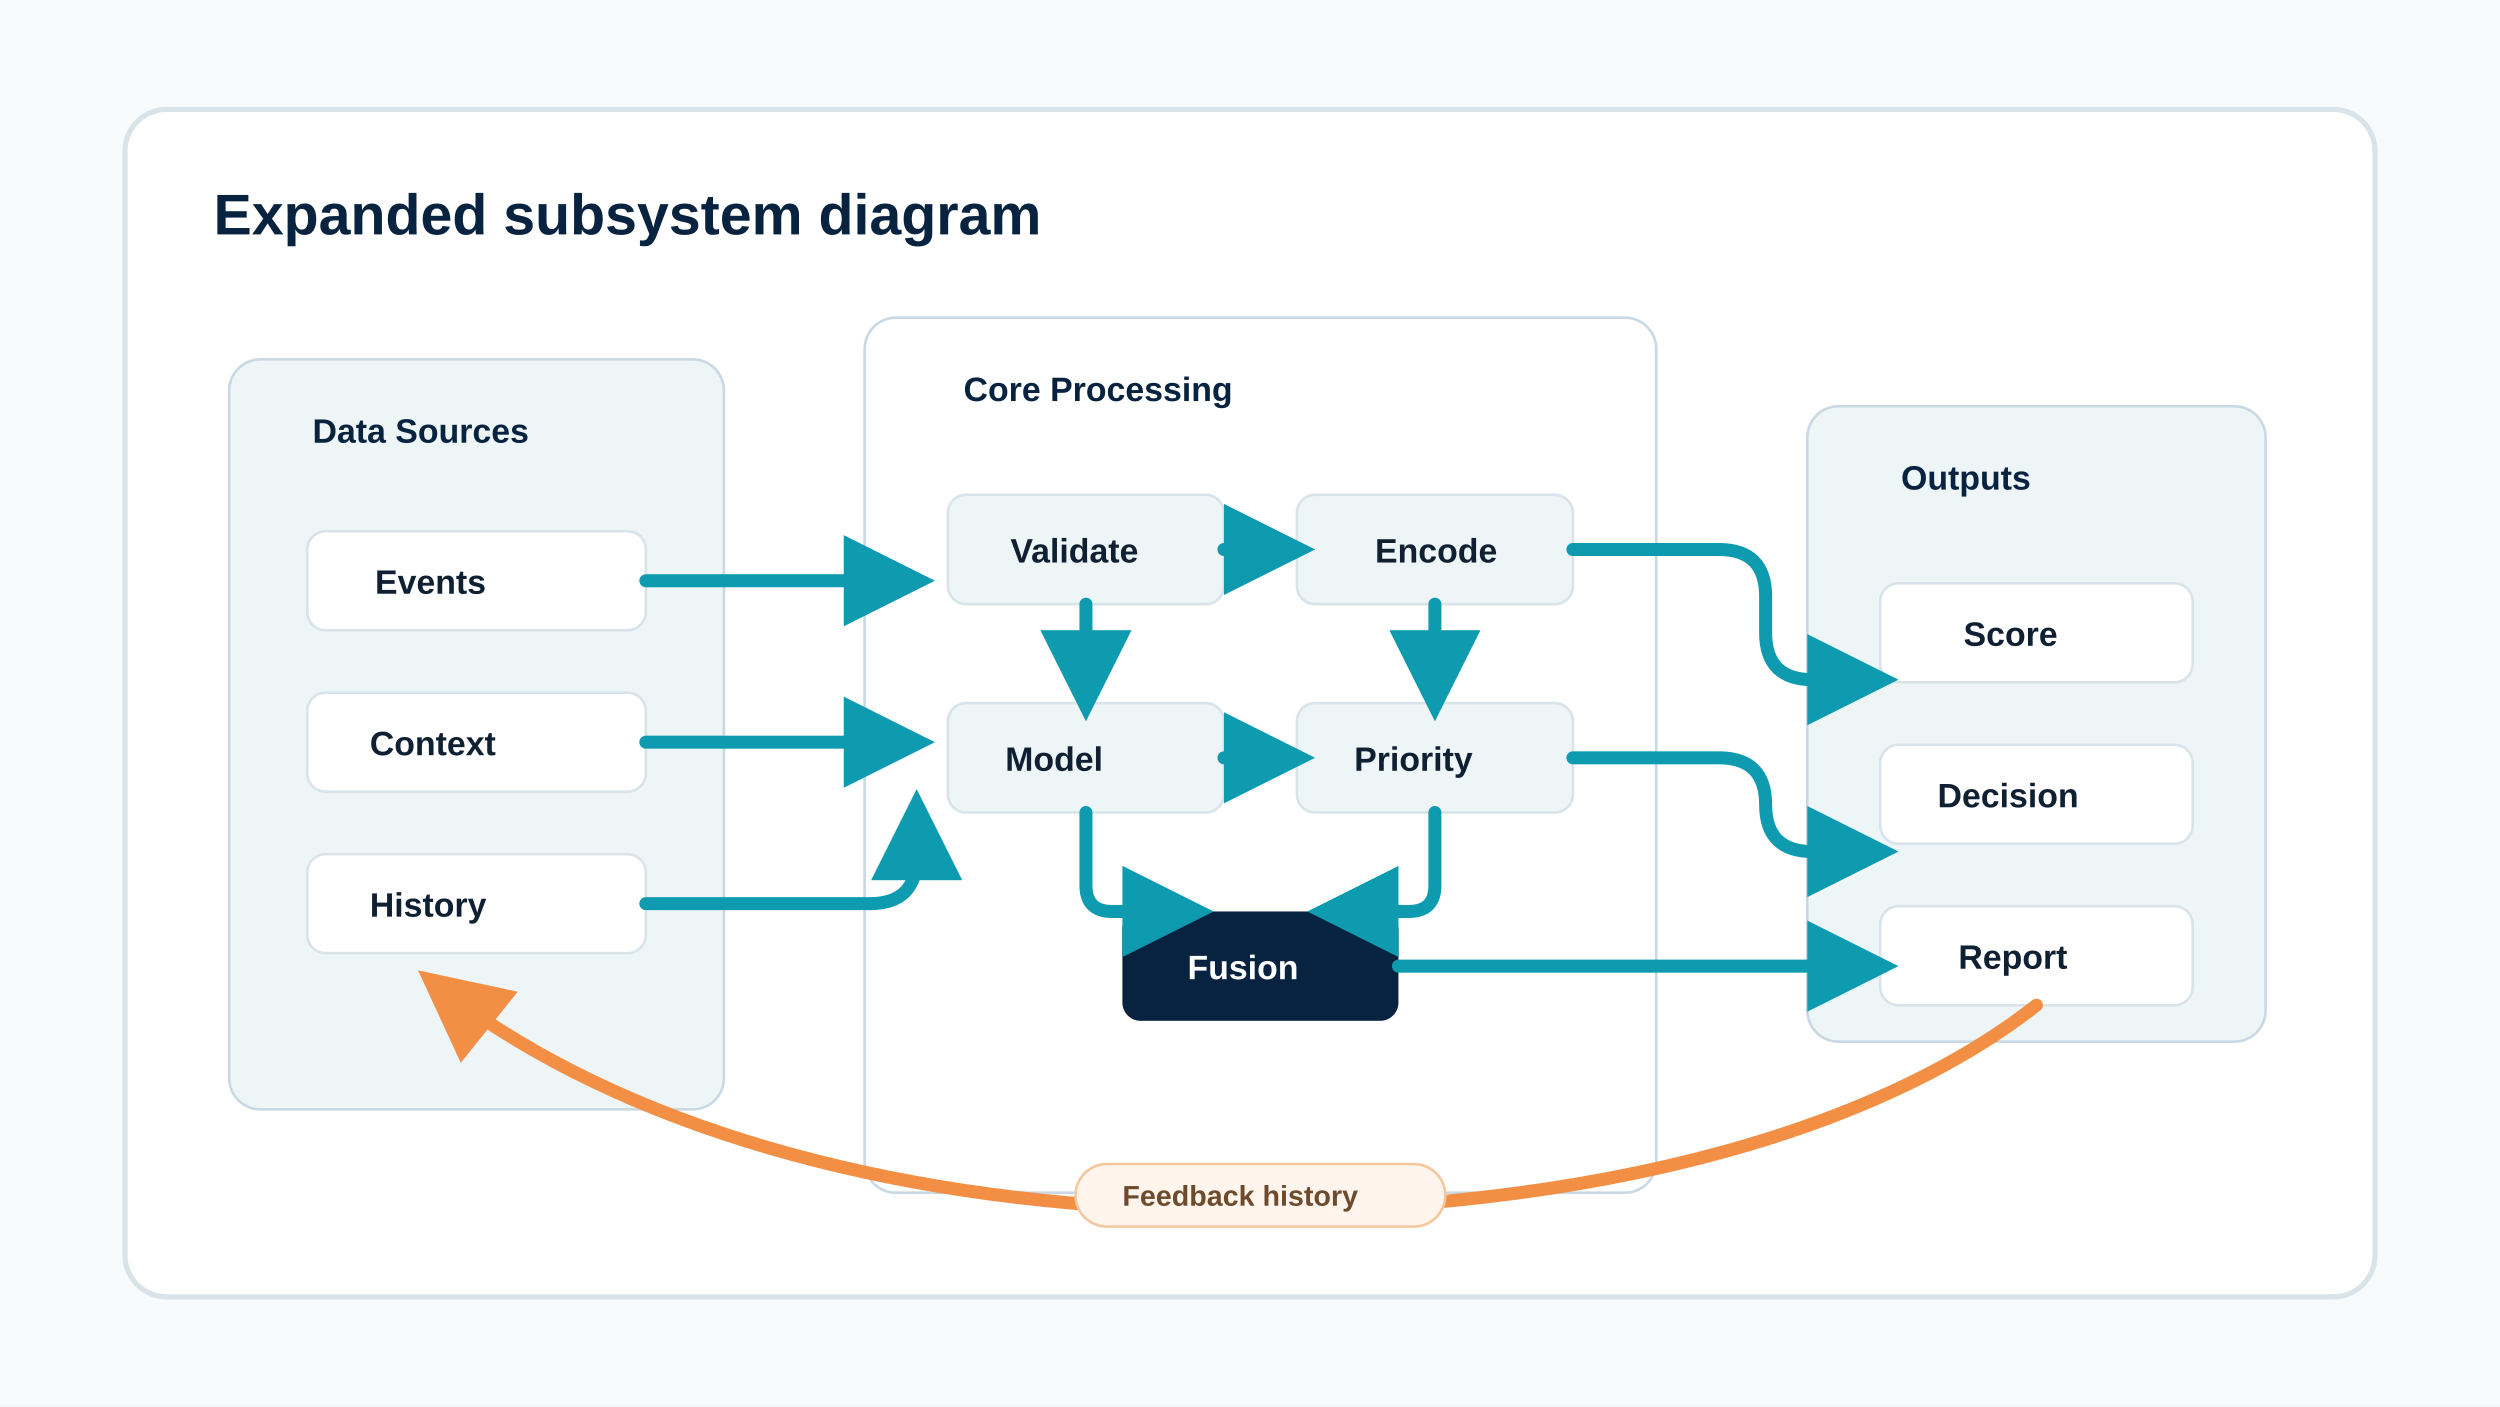
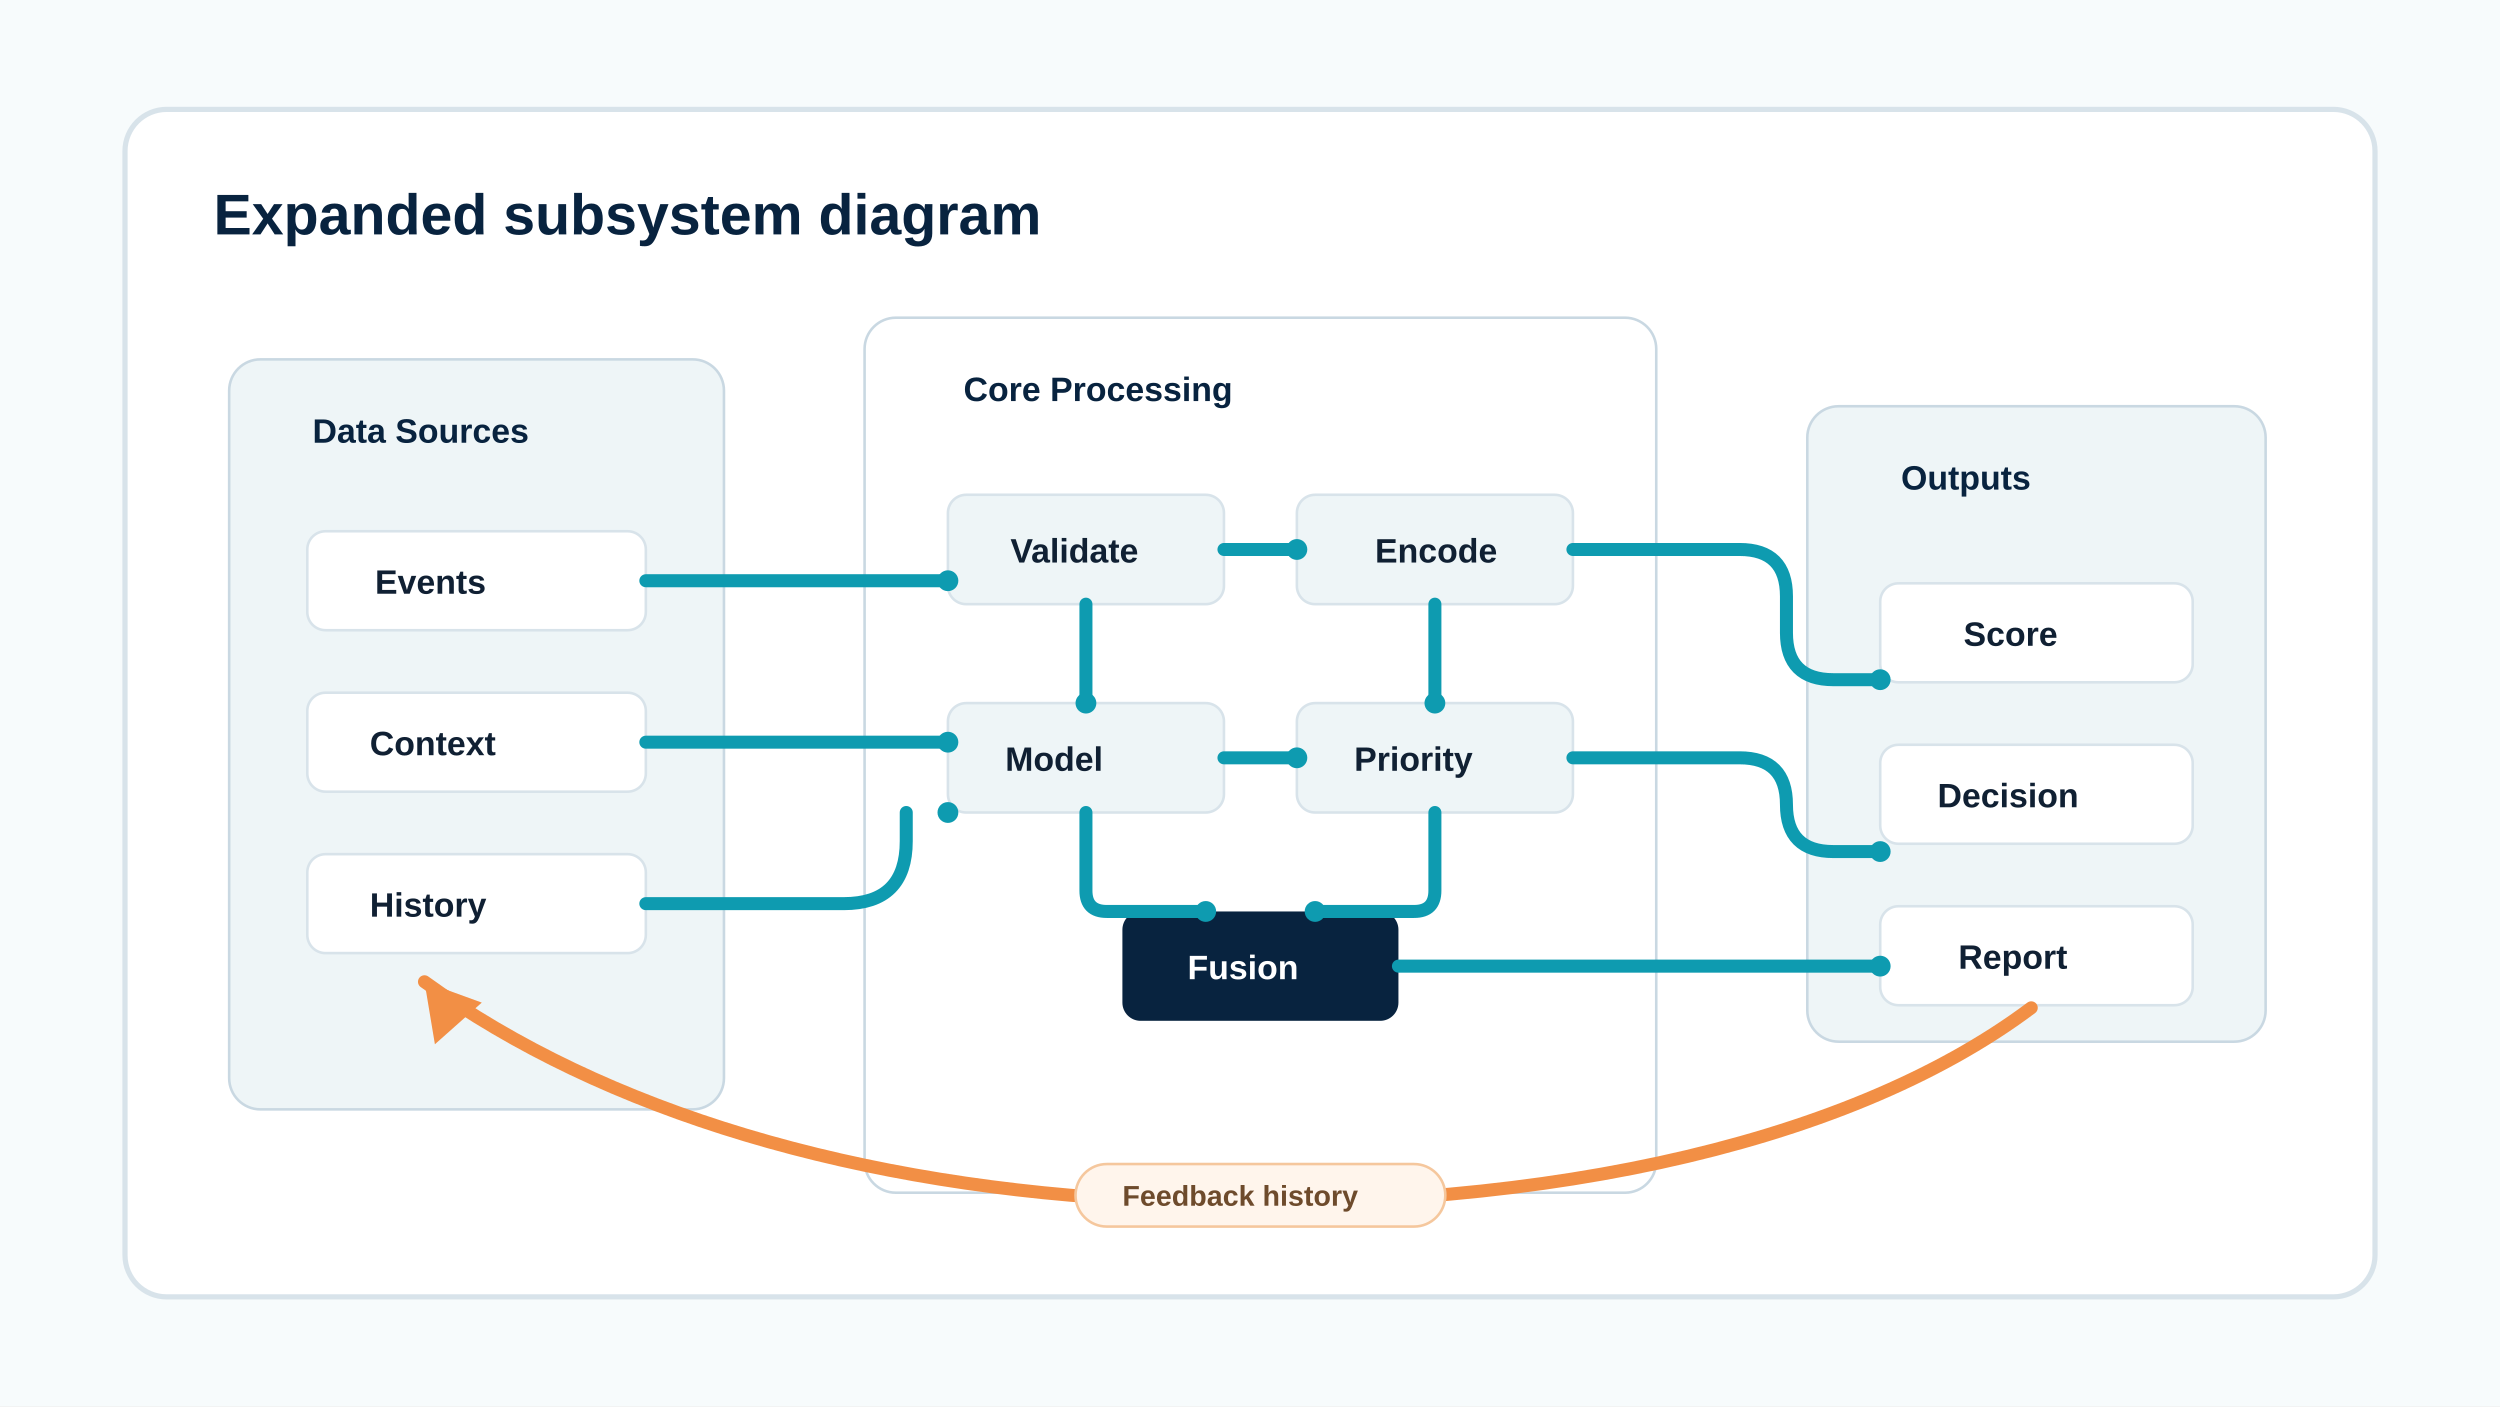
<svg xmlns="http://www.w3.org/2000/svg" viewBox="0 0 960 540" role="img">
  <rect width="960" height="540" fill="#f7fbfc" />
  <rect x="48" y="42" width="864" height="456" rx="16" fill="#fff" stroke="#d8e3ea" stroke-width="2" />
  <text x="82" y="90" fill="#08233f" font-family="Segoe UI, Arial, sans-serif" font-size="22" font-weight="900">Expanded subsystem diagram</text>
-   <defs>
-     <marker id="flowArrow" viewBox="0 0 10 10" refX="8" refY="5" markerWidth="7" markerHeight="7" orient="auto-start-reverse">
-       <path d="M 0 0 L 10 5 L 0 10 z" fill="#0e9bb0" />
-     </marker>
-     <marker id="feedbackArrow" viewBox="0 0 10 10" refX="8" refY="5" markerWidth="7" markerHeight="7" orient="auto-start-reverse">
-       <path d="M 0 0 L 10 5 L 0 10 z" fill="#f28f45" />
-     </marker>
-   </defs>
  <g font-family="Segoe UI, Arial, sans-serif" font-size="13" font-weight="900">
    <rect x="88" y="138" width="190" height="288" rx="12" fill="#eef5f7" stroke="#c9d8e2" />
    <text x="120" y="170" fill="#08233f">Data Sources</text>
    <rect x="118" y="204" width="130" height="38" rx="7" fill="#fff" stroke="#d8e3ea" />
    <text x="144" y="228" fill="#102033">Events</text>
    <rect x="118" y="266" width="130" height="38" rx="7" fill="#fff" stroke="#d8e3ea" />
    <text x="142" y="290" fill="#102033">Context</text>
    <rect x="118" y="328" width="130" height="38" rx="7" fill="#fff" stroke="#d8e3ea" />
    <text x="142" y="352" fill="#102033">History</text>
    <rect x="332" y="122" width="304" height="336" rx="12" fill="#fff" stroke="#c9d8e2" />
    <text x="370" y="154" fill="#08233f">Core Processing</text>
    <rect x="364" y="190" width="106" height="42" rx="7" fill="#eef5f7" stroke="#d8e3ea" />
    <text x="388" y="216" fill="#102033">Validate</text>
    <rect x="498" y="190" width="106" height="42" rx="7" fill="#eef5f7" stroke="#d8e3ea" />
    <text x="528" y="216" fill="#102033">Encode</text>
    <rect x="364" y="270" width="106" height="42" rx="7" fill="#eef5f7" stroke="#d8e3ea" />
    <text x="386" y="296" fill="#102033">Model</text>
    <rect x="498" y="270" width="106" height="42" rx="7" fill="#eef5f7" stroke="#d8e3ea" />
    <text x="520" y="296" fill="#102033">Priority</text>
    <rect x="431" y="350" width="106" height="42" rx="7" fill="#08233f" />
    <text x="456" y="376" fill="#fff">Fusion</text>
    <rect x="694" y="156" width="176" height="244" rx="12" fill="#eef5f7" stroke="#c9d8e2" />
    <text x="730" y="188" fill="#08233f">Outputs</text>
    <rect x="722" y="224" width="120" height="38" rx="7" fill="#fff" stroke="#d8e3ea" />
    <text x="754" y="248" fill="#102033">Score</text>
    <rect x="722" y="286" width="120" height="38" rx="7" fill="#fff" stroke="#d8e3ea" />
    <text x="744" y="310" fill="#102033">Decision</text>
    <rect x="722" y="348" width="120" height="38" rx="7" fill="#fff" stroke="#d8e3ea" />
    <text x="752" y="372" fill="#102033">Report</text>
  </g>
-   <g stroke="#0e9bb0" stroke-width="5" fill="none" stroke-linecap="round" stroke-linejoin="round" marker-end="url(#flowArrow)">
-     <path d="M248 223h104" />
-     <path d="M248 285h104" />
-     <path d="M248 347h86q18 0 18-18v-19" />
+   <g stroke="#0e9bb0" stroke-width="5" fill="none" stroke-linecap="round" stroke-linejoin="round">
+     <path d="M248 223h116" />
+     <path d="M248 285h116" />
+     <path d="M248 347h76q24 0 24-24v-11" />
    <path d="M470 211h28" />
    <path d="M417 232v38" />
    <path d="M551 232v38" />
    <path d="M470 291h28" />
-     <path d="M417 312v28q0 10 10 10h32" />
-     <path d="M551 312v28q0 10-10 10h-32" />
+     <path d="M417 312v30q0 8 8 8h38" />
+     <path d="M551 312v30q0 8-8 8h-38" />
    <path d="M537 371h185" />
-     <path d="M604 211h56q18 0 18 18v14q0 18 18 18h26" />
-     <path d="M604 291h56q18 0 18 18q0 18 18 18h26" />
+     <path d="M604 211h64q18 0 18 18v14q0 18 18 18h18" />
+     <path d="M604 291h64q18 0 18 18q0 18 18 18h18" />
  </g>
-   <g stroke="#f28f45" stroke-width="5" fill="none" stroke-linecap="round" stroke-linejoin="round" marker-end="url(#feedbackArrow)">
-     <path d="M782 386c-70 55-196 84-340 78c-112-5-211-35-276-87" />
+   <g fill="#0e9bb0">
+     <circle cx="364" cy="223" r="4" />
+     <circle cx="364" cy="285" r="4" />
+     <circle cx="364" cy="312" r="4" />
+     <circle cx="498" cy="211" r="4" />
+     <circle cx="417" cy="270" r="4" />
+     <circle cx="551" cy="270" r="4" />
+     <circle cx="498" cy="291" r="4" />
+     <circle cx="463" cy="350" r="4" />
+     <circle cx="505" cy="350" r="4" />
+     <circle cx="722" cy="371" r="4" />
+     <circle cx="722" cy="261" r="4" />
+     <circle cx="722" cy="327" r="4" />
  </g>
+   <g stroke="#f28f45" stroke-width="5" fill="none" stroke-linecap="round" stroke-linejoin="round">
+     <path d="M780 387c-72 54-196 80-338 74c-112-5-210-34-279-84" />
+   </g>
+   <path d="M163 377l22 8l-18 16z" fill="#f28f45" />
  <g font-family="Segoe UI, Arial, sans-serif" font-size="11" font-weight="800" fill="#6e4b2c">
    <rect x="413" y="447" width="142" height="24" rx="12" fill="#fff5ec" stroke="#f5c79d" />
    <text x="431" y="463">Feedback history</text>
  </g>
</svg>
